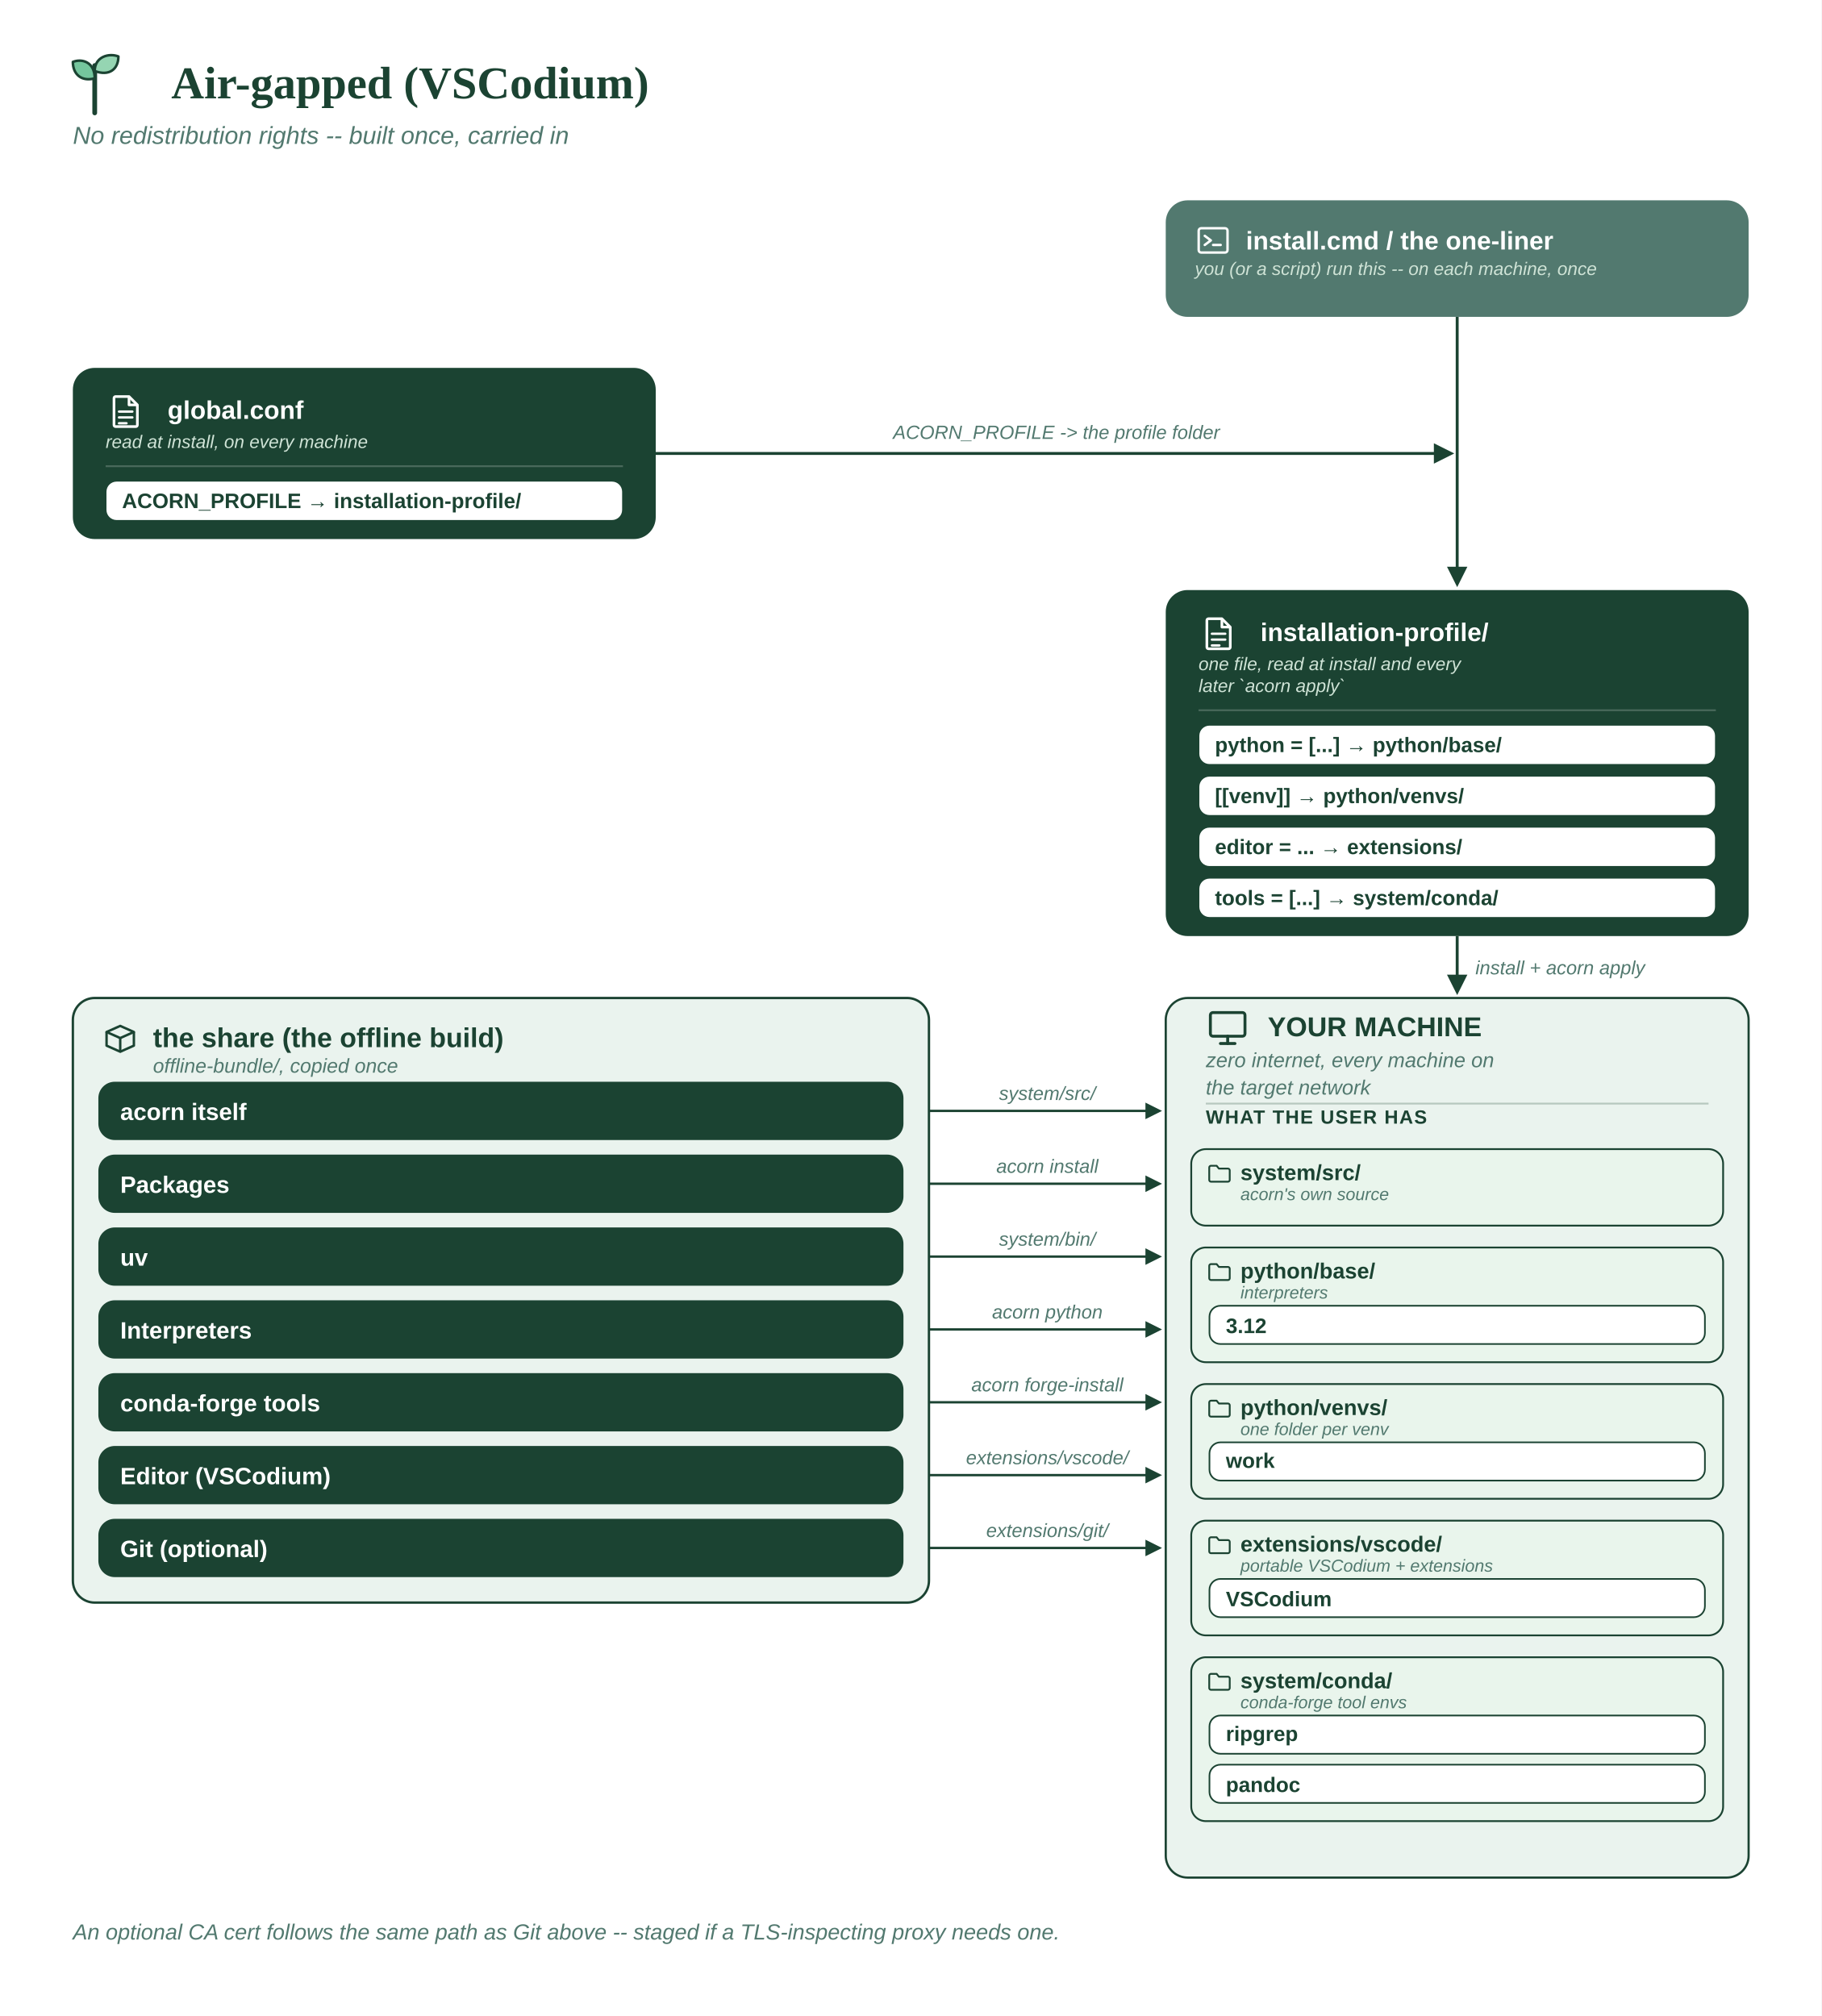
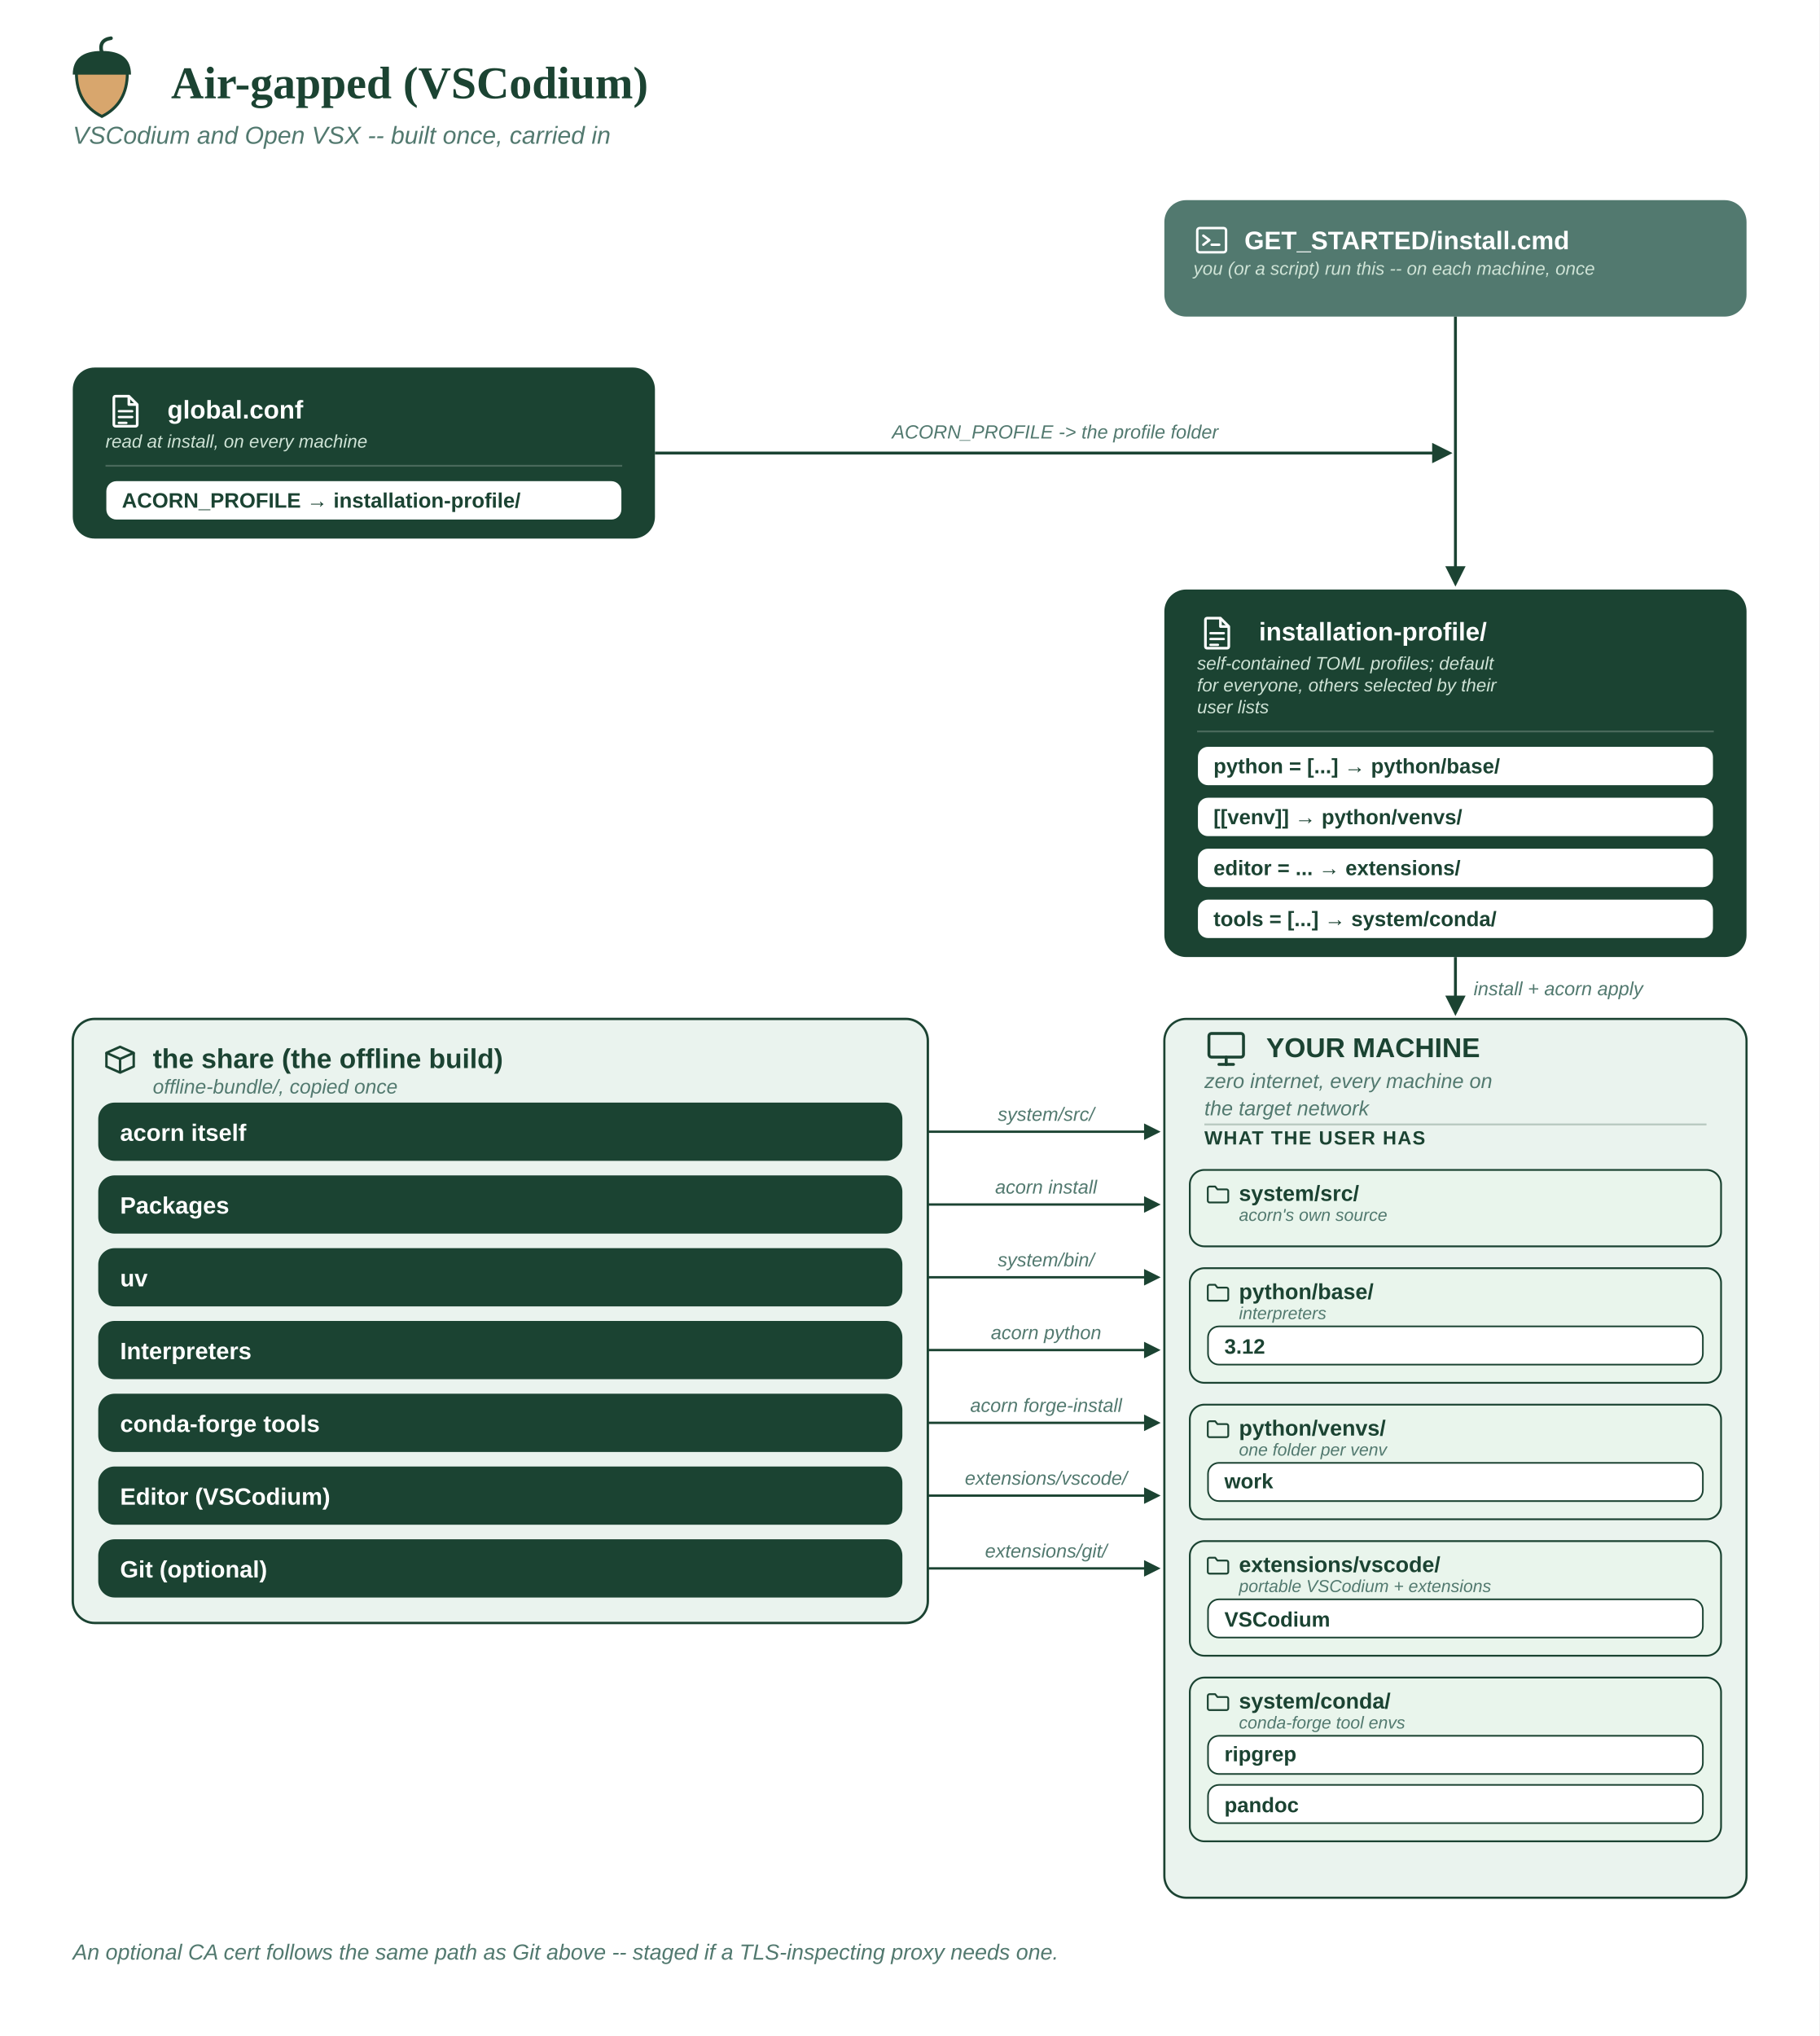
- <svg xmlns="http://www.w3.org/2000/svg" viewBox="0 0 1000 1107" font-family="Arial, Helvetica, sans-serif">
+ <svg xmlns="http://www.w3.org/2000/svg" viewBox="0 0 1000 1119" font-family="Arial, Helvetica, sans-serif">
  <defs>
    <defs>
      <style>
      .head  { font-family: Georgia, 'Times New Roman', serif; }
      .body  { font-family: Arial, Helvetica, sans-serif; }
      .fg    { fill: #1B4332; }
      .fw    { fill: #FFFFFF; }
      .fmute { fill: #52796F; }
    </style>
      <marker id="arrow" markerWidth="7" markerHeight="7" refX="5.5" refY="3.5" orient="auto">
        <path d="M0,0 L7,3.5 L0,7 Z" fill="#1B4332" />
      </marker>
      <symbol id="ic-cloud" viewBox="0 0 24 24">
        <path d="M6.5 18 C3.5 18 2 15.8 2 13.8 C2 11.6 3.8 10 5.8 10.1 C6.4 7.6 8.7 6 11.2 6.3 C13.6 6.6 15.4 8.6 15.5 11 C17.9 11.1 20 13 20 15.3 C20 17.4 18.2 18 17 18 Z" fill="none" stroke="currentColor" stroke-width="1.6" stroke-linejoin="round" />
      </symbol>
      <symbol id="ic-box" viewBox="0 0 24 24">
        <path d="M3 8 L12 4 L21 8 L12 12 Z" fill="none" stroke="currentColor" stroke-width="1.6" stroke-linejoin="round" />
        <path d="M3 8 V17 L12 21 V12" fill="none" stroke="currentColor" stroke-width="1.6" stroke-linejoin="round" />
        <path d="M21 8 V17 L12 21" fill="none" stroke="currentColor" stroke-width="1.6" stroke-linejoin="round" />
      </symbol>
      <symbol id="ic-server" viewBox="0 0 24 24">
        <rect x="3" y="4" width="18" height="6" rx="1.3" fill="none" stroke="currentColor" stroke-width="1.6" />
        <rect x="3" y="14" width="18" height="6" rx="1.3" fill="none" stroke="currentColor" stroke-width="1.6" />
        <circle cx="7" cy="7" r="1" fill="currentColor" />
        <circle cx="7" cy="17" r="1" fill="currentColor" />
      </symbol>
      <symbol id="ic-monitor" viewBox="0 0 24 24">
        <rect x="2.5" y="4" width="19" height="13" rx="1.4" fill="none" stroke="currentColor" stroke-width="1.6" />
        <line x1="8" y1="21" x2="16" y2="21" stroke="currentColor" stroke-width="1.6" stroke-linecap="round" />
        <line x1="12" y1="17" x2="12" y2="21" stroke="currentColor" stroke-width="1.6" stroke-linecap="round" />
      </symbol>
      <symbol id="ic-folder" viewBox="0 0 24 24">
        <path d="M3 6.5 C3 5.7 3.7 5 4.5 5 H9.5 L11.5 7.5 H19.5 C20.3 7.5 21 8.2 21 9 V17.5 C21 18.3 20.3 19 19.5 19 H4.5 C3.7 19 3 18.3 3 17.5 Z" fill="none" stroke="currentColor" stroke-width="1.6" stroke-linejoin="round" />
      </symbol>
      <symbol id="ic-doc" viewBox="0 0 24 24">
        <path d="M6 3 H14 L19 8 V20 C19 20.6 18.6 21 18 21 H6 C5.4 21 5 20.6 5 20 V4 C5 3.4 5.4 3 6 3 Z" fill="none" stroke="currentColor" stroke-width="1.6" stroke-linejoin="round" />
        <path d="M14 3 V8 H19" fill="none" stroke="currentColor" stroke-width="1.6" stroke-linejoin="round" />
        <line x1="8" y1="12" x2="16" y2="12" stroke="currentColor" stroke-width="1.4" stroke-linecap="round" />
        <line x1="8" y1="15.5" x2="16" y2="15.5" stroke="currentColor" stroke-width="1.4" stroke-linecap="round" />
        <line x1="8" y1="19" x2="12.5" y2="19" stroke="currentColor" stroke-width="1.4" stroke-linecap="round" />
      </symbol>
      <symbol id="ic-terminal" viewBox="0 0 24 24">
        <rect x="2.5" y="4" width="19" height="16" rx="1.6" fill="none" stroke="currentColor" stroke-width="1.6" />
        <path d="M6.5 9 L10.5 12 L6.5 15" fill="none" stroke="currentColor" stroke-width="1.6" stroke-linecap="round" stroke-linejoin="round" />
        <line x1="12" y1="15" x2="17" y2="15" stroke="currentColor" stroke-width="1.6" stroke-linecap="round" />
      </symbol>
    </defs>
  </defs>
-   <rect x="0" y="0" width="1000" height="1107" fill="#FFFFFF" />
+   <rect x="0" y="0" width="1000" height="1119" fill="#FFFFFF" />
  <g transform="translate(40,20)">
-     <path d="M12 42 V16" stroke="#1B4332" stroke-width="2.6" stroke-linecap="round" fill="none" />
-     <path d="M12 23 C12 14 5 12 0 14 C0 21 5 25 12 23 Z" fill="#74C69D" stroke="#1B4332" stroke-width="1.4" stroke-linejoin="round" />
-     <path d="M12 19 C12 11 20 9 25 11 C25 18 20 22 12 19 Z" fill="#95D5B2" stroke="#1B4332" stroke-width="1.4" stroke-linejoin="round" />
+     <path d="M2 20 Q2 37 16 44 Q30 37 30 20 Z" fill="#D8A66D" stroke="#1B4332" stroke-width="1.6" />
+     <path d="M0 21 Q0 8 16 8 Q32 8 32 21 Z" fill="#1B4332" />
+     <path d="M16 9 Q14 2 21 1" stroke="#1B4332" stroke-width="2" stroke-linecap="round" fill="none" />
  </g>
  <text x="94" y="54" class="head fg" font-size="25" font-weight="700">Air-gapped (VSCodium)</text>
-   <text x="40" y="79" class="body fmute" font-size="13.5" font-style="italic">No redistribution rights -- built once, carried in</text>
+   <text x="40" y="79" class="body fmute" font-size="13.5" font-style="italic">VSCodium and Open VSX -- built once, carried in</text>
  <rect x="640" y="110" width="320" height="64" rx="12" fill="#52796F" />
  <use href="#ic-terminal" x="656" y="122" width="20" height="20" color="#FFFFFF" />
-   <text x="684" y="137" class="body fw" font-size="14.0" font-weight="700">install.cmd  /  the one-liner</text>
+   <text x="684" y="137" class="body fw" font-size="14.0" font-weight="700">GET_STARTED/install.cmd</text>
  <text x="656" y="151" class="body" fill="#CFE3D6" font-size="10" font-style="italic">you (or a script) run this -- on each machine, once</text>
  <line x1="800" y1="174" x2="800" y2="320" stroke="#1B4332" stroke-width="1.6" marker-end="url(#arrow)" />
  <rect x="40" y="202" width="320" height="94" rx="12" fill="#1B4332" />
  <use href="#ic-doc" x="58" y="215" width="22" height="22" color="#FFFFFF" />
  <text x="92" y="230" class="body fw" font-size="14" font-weight="700">global.conf</text>
  <text x="58" y="246" class="body" fill="#CFE3D6" font-size="10" font-style="italic">read at install, on every machine</text>
  <line x1="58" y1="256" x2="342" y2="256" stroke="#FFFFFF" stroke-width="1" opacity="0.2" />
  <rect x="58" y="264" width="284" height="22" rx="6" fill="#FFFFFF" stroke="#1B4332" stroke-width="0.9" />
  <text x="67" y="279" class="body fg" font-size="11.5" font-weight="600">ACORN_PROFILE  →  installation-profile/</text>
  <line x1="360" y1="249" x2="796" y2="249" stroke="#1B4332" stroke-width="1.6" marker-end="url(#arrow)" />
  <text x="580" y="241" text-anchor="middle" class="body fmute" font-size="10.5" font-style="italic">ACORN_PROFILE -&gt; the profile folder</text>
-   <rect x="640" y="324" width="320" height="190" rx="12" fill="#1B4332" />
+   <rect x="640" y="324" width="320" height="202" rx="12" fill="#1B4332" />
  <use href="#ic-doc" x="658" y="337" width="22" height="22" color="#FFFFFF" />
  <text x="692" y="352" class="body fw" font-size="14.0" font-weight="700">installation-profile/</text>
-   <text x="658" y="368" class="body" fill="#CFE3D6" font-size="10" font-style="italic">one file, read at install and every</text>
-   <text x="658" y="380" class="body" fill="#CFE3D6" font-size="10" font-style="italic">later `acorn apply`</text>
-   <line x1="658" y1="390" x2="942" y2="390" stroke="#FFFFFF" stroke-width="1" opacity="0.2" />
-   <rect x="658" y="398" width="284" height="22" rx="6" fill="#FFFFFF" stroke="#1B4332" stroke-width="0.9" />
-   <text x="667" y="413" class="body fg" font-size="11.5" font-weight="600">python = [...]  →  python/base/</text>
-   <rect x="658" y="426" width="284" height="22" rx="6" fill="#FFFFFF" stroke="#1B4332" stroke-width="0.9" />
-   <text x="667" y="441" class="body fg" font-size="11.5" font-weight="600">[[venv]]  →  python/venvs/</text>
-   <rect x="658" y="454" width="284" height="22" rx="6" fill="#FFFFFF" stroke="#1B4332" stroke-width="0.9" />
-   <text x="667" y="469" class="body fg" font-size="11.5" font-weight="600">editor = ...  →  extensions/</text>
-   <rect x="658" y="482" width="284" height="22" rx="6" fill="#FFFFFF" stroke="#1B4332" stroke-width="0.9" />
-   <text x="667" y="497" class="body fg" font-size="11.5" font-weight="600">tools = [...]  →  system/conda/</text>
-   <line x1="800" y1="514" x2="800" y2="544" stroke="#1B4332" stroke-width="1.6" marker-end="url(#arrow)" />
-   <text x="810" y="535" class="body fmute" font-size="10.5" font-style="italic">install + acorn apply</text>
-   <rect x="640" y="548" width="320" height="483" rx="12" fill="#EAF3EE" stroke="#1B4332" stroke-width="1.2" />
-   <use href="#ic-monitor" x="662" y="552" width="24" height="24" color="#1B4332" />
-   <text x="696" y="569" class="body fg" font-size="15" font-weight="700">YOUR MACHINE</text>
-   <text x="662" y="586" class="body fmute" font-size="11.3" font-style="italic">zero internet, every machine on</text>
-   <text x="662" y="601" class="body fmute" font-size="11.3" font-style="italic">the target network</text>
-   <line x1="662" y1="606" x2="938" y2="606" stroke="#1B4332" stroke-width="1" opacity="0.25" />
-   <text x="662" y="617" class="body fg" font-size="10.5" font-weight="700" letter-spacing="0.6">WHAT THE USER HAS</text>
-   <rect x="654" y="631" width="292" height="42" rx="8" fill="#E9F5EC" stroke="#1B4332" stroke-width="1" />
-   <use href="#ic-folder" x="662" y="637" width="15" height="15" color="#1B4332" />
-   <text x="681" y="648" class="body fg" font-size="12.0" font-weight="700">system/src/</text>
-   <text x="681" y="659" class="body fmute" font-size="9.5" font-style="italic">acorn's own source</text>
-   <rect x="654" y="685" width="292" height="63" rx="8" fill="#E9F5EC" stroke="#1B4332" stroke-width="1" />
-   <use href="#ic-folder" x="662" y="691" width="15" height="15" color="#1B4332" />
-   <text x="681" y="702" class="body fg" font-size="12.0" font-weight="700">python/base/</text>
-   <text x="681" y="713" class="body fmute" font-size="9.5" font-style="italic">interpreters</text>
-   <rect x="664" y="717" width="272" height="21" rx="6" fill="#FFFFFF" stroke="#1B4332" stroke-width="0.9" />
-   <text x="673" y="732" class="body fg" font-size="11.5" font-weight="600">3.12</text>
-   <rect x="654" y="760" width="292" height="63" rx="8" fill="#E9F5EC" stroke="#1B4332" stroke-width="1" />
-   <use href="#ic-folder" x="662" y="766" width="15" height="15" color="#1B4332" />
-   <text x="681" y="777" class="body fg" font-size="12.0" font-weight="700">python/venvs/</text>
-   <text x="681" y="788" class="body fmute" font-size="9.5" font-style="italic">one folder per venv</text>
-   <rect x="664" y="792" width="272" height="21" rx="6" fill="#FFFFFF" stroke="#1B4332" stroke-width="0.9" />
-   <text x="673" y="806" class="body fg" font-size="11.5" font-weight="600">work</text>
-   <rect x="654" y="835" width="292" height="63" rx="8" fill="#E9F5EC" stroke="#1B4332" stroke-width="1" />
-   <use href="#ic-folder" x="662" y="841" width="15" height="15" color="#1B4332" />
-   <text x="681" y="852" class="body fg" font-size="12.0" font-weight="700">extensions/vscode/</text>
-   <text x="681" y="863" class="body fmute" font-size="9.5" font-style="italic">portable VSCodium + extensions</text>
-   <rect x="664" y="867" width="272" height="21" rx="6" fill="#FFFFFF" stroke="#1B4332" stroke-width="0.9" />
-   <text x="673" y="882" class="body fg" font-size="11.5" font-weight="600">VSCodium</text>
-   <rect x="654" y="910" width="292" height="90" rx="8" fill="#E9F5EC" stroke="#1B4332" stroke-width="1" />
-   <use href="#ic-folder" x="662" y="916" width="15" height="15" color="#1B4332" />
-   <text x="681" y="927" class="body fg" font-size="12.0" font-weight="700">system/conda/</text>
-   <text x="681" y="938" class="body fmute" font-size="9.5" font-style="italic">conda-forge tool envs</text>
-   <rect x="664" y="942" width="272" height="21" rx="6" fill="#FFFFFF" stroke="#1B4332" stroke-width="0.9" />
-   <text x="673" y="956" class="body fg" font-size="11.5" font-weight="600">ripgrep</text>
-   <rect x="664" y="969" width="272" height="21" rx="6" fill="#FFFFFF" stroke="#1B4332" stroke-width="0.9" />
-   <text x="673" y="984" class="body fg" font-size="11.5" font-weight="600">pandoc</text>
-   <rect x="40" y="548" width="470" height="332" rx="12" fill="#EAF3EE" stroke="#1B4332" stroke-width="1.3" />
-   <use href="#ic-box" x="56" y="560" width="20" height="20" color="#1B4332" />
-   <text x="84" y="575" class="body fg" font-size="15.0" font-weight="700">the share (the offline build)</text>
-   <text x="84" y="589" class="body fmute" font-size="11.0" font-style="italic">offline-bundle/, copied once</text>
-   <rect x="54" y="594" width="442" height="32" rx="9" fill="#1B4332" />
-   <text x="66" y="615" class="body fw" font-size="13.0" font-weight="700">acorn itself</text>
-   <line x1="510" y1="610" x2="636" y2="610" stroke="#1B4332" stroke-width="1.3" marker-end="url(#arrow)" />
-   <text x="575" y="604" text-anchor="middle" class="body fmute" font-size="10.5" font-style="italic">system/src/</text>
-   <rect x="54" y="634" width="442" height="32" rx="9" fill="#1B4332" />
-   <text x="66" y="655" class="body fw" font-size="13.0" font-weight="700">Packages</text>
-   <line x1="510" y1="650" x2="636" y2="650" stroke="#1B4332" stroke-width="1.3" marker-end="url(#arrow)" />
-   <text x="575" y="644" text-anchor="middle" class="body fmute" font-size="10.5" font-style="italic">acorn install</text>
-   <rect x="54" y="674" width="442" height="32" rx="9" fill="#1B4332" />
-   <text x="66" y="695" class="body fw" font-size="13.0" font-weight="700">uv</text>
-   <line x1="510" y1="690" x2="636" y2="690" stroke="#1B4332" stroke-width="1.3" marker-end="url(#arrow)" />
-   <text x="575" y="684" text-anchor="middle" class="body fmute" font-size="10.5" font-style="italic">system/bin/</text>
-   <rect x="54" y="714" width="442" height="32" rx="9" fill="#1B4332" />
-   <text x="66" y="735" class="body fw" font-size="13.0" font-weight="700">Interpreters</text>
-   <line x1="510" y1="730" x2="636" y2="730" stroke="#1B4332" stroke-width="1.3" marker-end="url(#arrow)" />
-   <text x="575" y="724" text-anchor="middle" class="body fmute" font-size="10.5" font-style="italic">acorn python</text>
-   <rect x="54" y="754" width="442" height="32" rx="9" fill="#1B4332" />
-   <text x="66" y="775" class="body fw" font-size="13.0" font-weight="700">conda-forge tools</text>
-   <line x1="510" y1="770" x2="636" y2="770" stroke="#1B4332" stroke-width="1.3" marker-end="url(#arrow)" />
-   <text x="575" y="764" text-anchor="middle" class="body fmute" font-size="10.5" font-style="italic">acorn forge-install</text>
-   <rect x="54" y="794" width="442" height="32" rx="9" fill="#1B4332" />
-   <text x="66" y="815" class="body fw" font-size="13.0" font-weight="700">Editor (VSCodium)</text>
-   <line x1="510" y1="810" x2="636" y2="810" stroke="#1B4332" stroke-width="1.3" marker-end="url(#arrow)" />
-   <text x="575" y="804" text-anchor="middle" class="body fmute" font-size="10.5" font-style="italic">extensions/vscode/</text>
-   <rect x="54" y="834" width="442" height="32" rx="9" fill="#1B4332" />
-   <text x="66" y="855" class="body fw" font-size="13.0" font-weight="700">Git (optional)</text>
-   <line x1="510" y1="850" x2="636" y2="850" stroke="#1B4332" stroke-width="1.3" marker-end="url(#arrow)" />
-   <text x="575" y="844" text-anchor="middle" class="body fmute" font-size="10.5" font-style="italic">extensions/git/</text>
-   <text x="40" y="1065" class="body fmute" font-size="12" font-style="italic">An optional CA cert follows the same path as Git above -- staged if a TLS-inspecting proxy needs one.</text>
+   <text x="658" y="368" class="body" fill="#CFE3D6" font-size="10" font-style="italic">self-contained TOML profiles; default</text>
+   <text x="658" y="380" class="body" fill="#CFE3D6" font-size="10" font-style="italic">for everyone, others selected by their</text>
+   <text x="658" y="392" class="body" fill="#CFE3D6" font-size="10" font-style="italic">user lists</text>
+   <line x1="658" y1="402" x2="942" y2="402" stroke="#FFFFFF" stroke-width="1" opacity="0.2" />
+   <rect x="658" y="410" width="284" height="22" rx="6" fill="#FFFFFF" stroke="#1B4332" stroke-width="0.9" />
+   <text x="667" y="425" class="body fg" font-size="11.5" font-weight="600">python = [...]  →  python/base/</text>
+   <rect x="658" y="438" width="284" height="22" rx="6" fill="#FFFFFF" stroke="#1B4332" stroke-width="0.9" />
+   <text x="667" y="453" class="body fg" font-size="11.5" font-weight="600">[[venv]]  →  python/venvs/</text>
+   <rect x="658" y="466" width="284" height="22" rx="6" fill="#FFFFFF" stroke="#1B4332" stroke-width="0.9" />
+   <text x="667" y="481" class="body fg" font-size="11.5" font-weight="600">editor = ...  →  extensions/</text>
+   <rect x="658" y="494" width="284" height="22" rx="6" fill="#FFFFFF" stroke="#1B4332" stroke-width="0.9" />
+   <text x="667" y="509" class="body fg" font-size="11.5" font-weight="600">tools = [...]  →  system/conda/</text>
+   <line x1="800" y1="526" x2="800" y2="556" stroke="#1B4332" stroke-width="1.6" marker-end="url(#arrow)" />
+   <text x="810" y="547" class="body fmute" font-size="10.5" font-style="italic">install + acorn apply</text>
+   <rect x="640" y="560" width="320" height="483" rx="12" fill="#EAF3EE" stroke="#1B4332" stroke-width="1.2" />
+   <use href="#ic-monitor" x="662" y="564" width="24" height="24" color="#1B4332" />
+   <text x="696" y="581" class="body fg" font-size="15" font-weight="700">YOUR MACHINE</text>
+   <text x="662" y="598" class="body fmute" font-size="11.3" font-style="italic">zero internet, every machine on</text>
+   <text x="662" y="613" class="body fmute" font-size="11.3" font-style="italic">the target network</text>
+   <line x1="662" y1="618" x2="938" y2="618" stroke="#1B4332" stroke-width="1" opacity="0.25" />
+   <text x="662" y="629" class="body fg" font-size="10.5" font-weight="700" letter-spacing="0.6">WHAT THE USER HAS</text>
+   <rect x="654" y="643" width="292" height="42" rx="8" fill="#E9F5EC" stroke="#1B4332" stroke-width="1" />
+   <use href="#ic-folder" x="662" y="649" width="15" height="15" color="#1B4332" />
+   <text x="681" y="660" class="body fg" font-size="12.0" font-weight="700">system/src/</text>
+   <text x="681" y="671" class="body fmute" font-size="9.5" font-style="italic">acorn's own source</text>
+   <rect x="654" y="697" width="292" height="63" rx="8" fill="#E9F5EC" stroke="#1B4332" stroke-width="1" />
+   <use href="#ic-folder" x="662" y="703" width="15" height="15" color="#1B4332" />
+   <text x="681" y="714" class="body fg" font-size="12.0" font-weight="700">python/base/</text>
+   <text x="681" y="725" class="body fmute" font-size="9.5" font-style="italic">interpreters</text>
+   <rect x="664" y="729" width="272" height="21" rx="6" fill="#FFFFFF" stroke="#1B4332" stroke-width="0.9" />
+   <text x="673" y="744" class="body fg" font-size="11.5" font-weight="600">3.12</text>
+   <rect x="654" y="772" width="292" height="63" rx="8" fill="#E9F5EC" stroke="#1B4332" stroke-width="1" />
+   <use href="#ic-folder" x="662" y="778" width="15" height="15" color="#1B4332" />
+   <text x="681" y="789" class="body fg" font-size="12.0" font-weight="700">python/venvs/</text>
+   <text x="681" y="800" class="body fmute" font-size="9.5" font-style="italic">one folder per venv</text>
+   <rect x="664" y="804" width="272" height="21" rx="6" fill="#FFFFFF" stroke="#1B4332" stroke-width="0.9" />
+   <text x="673" y="818" class="body fg" font-size="11.5" font-weight="600">work</text>
+   <rect x="654" y="847" width="292" height="63" rx="8" fill="#E9F5EC" stroke="#1B4332" stroke-width="1" />
+   <use href="#ic-folder" x="662" y="853" width="15" height="15" color="#1B4332" />
+   <text x="681" y="864" class="body fg" font-size="12.0" font-weight="700">extensions/vscode/</text>
+   <text x="681" y="875" class="body fmute" font-size="9.5" font-style="italic">portable VSCodium + extensions</text>
+   <rect x="664" y="879" width="272" height="21" rx="6" fill="#FFFFFF" stroke="#1B4332" stroke-width="0.9" />
+   <text x="673" y="894" class="body fg" font-size="11.5" font-weight="600">VSCodium</text>
+   <rect x="654" y="922" width="292" height="90" rx="8" fill="#E9F5EC" stroke="#1B4332" stroke-width="1" />
+   <use href="#ic-folder" x="662" y="928" width="15" height="15" color="#1B4332" />
+   <text x="681" y="939" class="body fg" font-size="12.0" font-weight="700">system/conda/</text>
+   <text x="681" y="950" class="body fmute" font-size="9.5" font-style="italic">conda-forge tool envs</text>
+   <rect x="664" y="954" width="272" height="21" rx="6" fill="#FFFFFF" stroke="#1B4332" stroke-width="0.9" />
+   <text x="673" y="968" class="body fg" font-size="11.5" font-weight="600">ripgrep</text>
+   <rect x="664" y="981" width="272" height="21" rx="6" fill="#FFFFFF" stroke="#1B4332" stroke-width="0.9" />
+   <text x="673" y="996" class="body fg" font-size="11.5" font-weight="600">pandoc</text>
+   <rect x="40" y="560" width="470" height="332" rx="12" fill="#EAF3EE" stroke="#1B4332" stroke-width="1.3" />
+   <use href="#ic-box" x="56" y="572" width="20" height="20" color="#1B4332" />
+   <text x="84" y="587" class="body fg" font-size="15.0" font-weight="700">the share (the offline build)</text>
+   <text x="84" y="601" class="body fmute" font-size="11.0" font-style="italic">offline-bundle/, copied once</text>
+   <rect x="54" y="606" width="442" height="32" rx="9" fill="#1B4332" />
+   <text x="66" y="627" class="body fw" font-size="13.0" font-weight="700">acorn itself</text>
+   <line x1="510" y1="622" x2="636" y2="622" stroke="#1B4332" stroke-width="1.3" marker-end="url(#arrow)" />
+   <text x="575" y="616" text-anchor="middle" class="body fmute" font-size="10.5" font-style="italic">system/src/</text>
+   <rect x="54" y="646" width="442" height="32" rx="9" fill="#1B4332" />
+   <text x="66" y="667" class="body fw" font-size="13.0" font-weight="700">Packages</text>
+   <line x1="510" y1="662" x2="636" y2="662" stroke="#1B4332" stroke-width="1.3" marker-end="url(#arrow)" />
+   <text x="575" y="656" text-anchor="middle" class="body fmute" font-size="10.5" font-style="italic">acorn install</text>
+   <rect x="54" y="686" width="442" height="32" rx="9" fill="#1B4332" />
+   <text x="66" y="707" class="body fw" font-size="13.0" font-weight="700">uv</text>
+   <line x1="510" y1="702" x2="636" y2="702" stroke="#1B4332" stroke-width="1.3" marker-end="url(#arrow)" />
+   <text x="575" y="696" text-anchor="middle" class="body fmute" font-size="10.5" font-style="italic">system/bin/</text>
+   <rect x="54" y="726" width="442" height="32" rx="9" fill="#1B4332" />
+   <text x="66" y="747" class="body fw" font-size="13.0" font-weight="700">Interpreters</text>
+   <line x1="510" y1="742" x2="636" y2="742" stroke="#1B4332" stroke-width="1.3" marker-end="url(#arrow)" />
+   <text x="575" y="736" text-anchor="middle" class="body fmute" font-size="10.5" font-style="italic">acorn python</text>
+   <rect x="54" y="766" width="442" height="32" rx="9" fill="#1B4332" />
+   <text x="66" y="787" class="body fw" font-size="13.0" font-weight="700">conda-forge tools</text>
+   <line x1="510" y1="782" x2="636" y2="782" stroke="#1B4332" stroke-width="1.3" marker-end="url(#arrow)" />
+   <text x="575" y="776" text-anchor="middle" class="body fmute" font-size="10.5" font-style="italic">acorn forge-install</text>
+   <rect x="54" y="806" width="442" height="32" rx="9" fill="#1B4332" />
+   <text x="66" y="827" class="body fw" font-size="13.0" font-weight="700">Editor (VSCodium)</text>
+   <line x1="510" y1="822" x2="636" y2="822" stroke="#1B4332" stroke-width="1.3" marker-end="url(#arrow)" />
+   <text x="575" y="816" text-anchor="middle" class="body fmute" font-size="10.5" font-style="italic">extensions/vscode/</text>
+   <rect x="54" y="846" width="442" height="32" rx="9" fill="#1B4332" />
+   <text x="66" y="867" class="body fw" font-size="13.0" font-weight="700">Git (optional)</text>
+   <line x1="510" y1="862" x2="636" y2="862" stroke="#1B4332" stroke-width="1.3" marker-end="url(#arrow)" />
+   <text x="575" y="856" text-anchor="middle" class="body fmute" font-size="10.5" font-style="italic">extensions/git/</text>
+   <text x="40" y="1077" class="body fmute" font-size="12" font-style="italic">An optional CA cert follows the same path as Git above -- staged if a TLS-inspecting proxy needs one.</text>
</svg>
